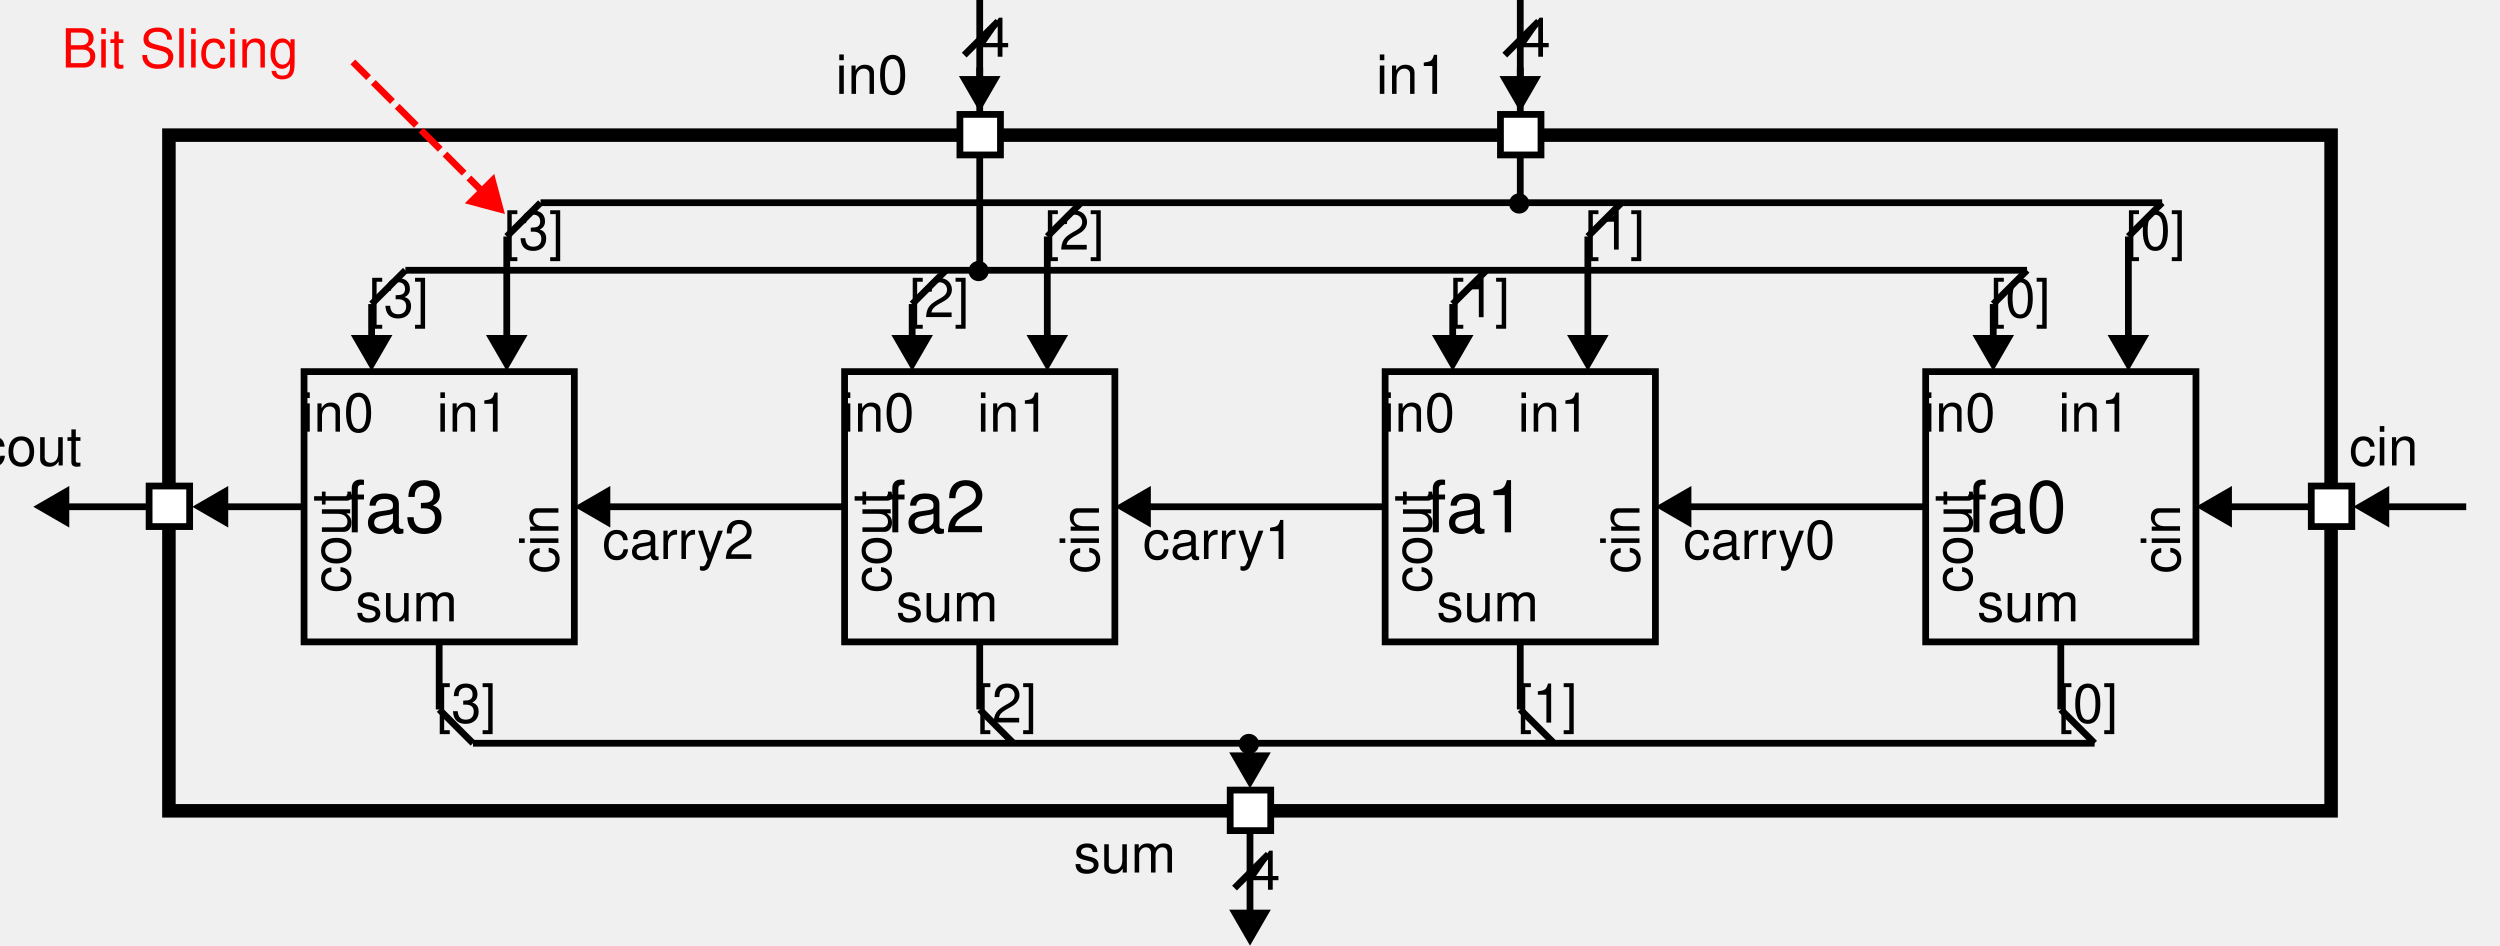
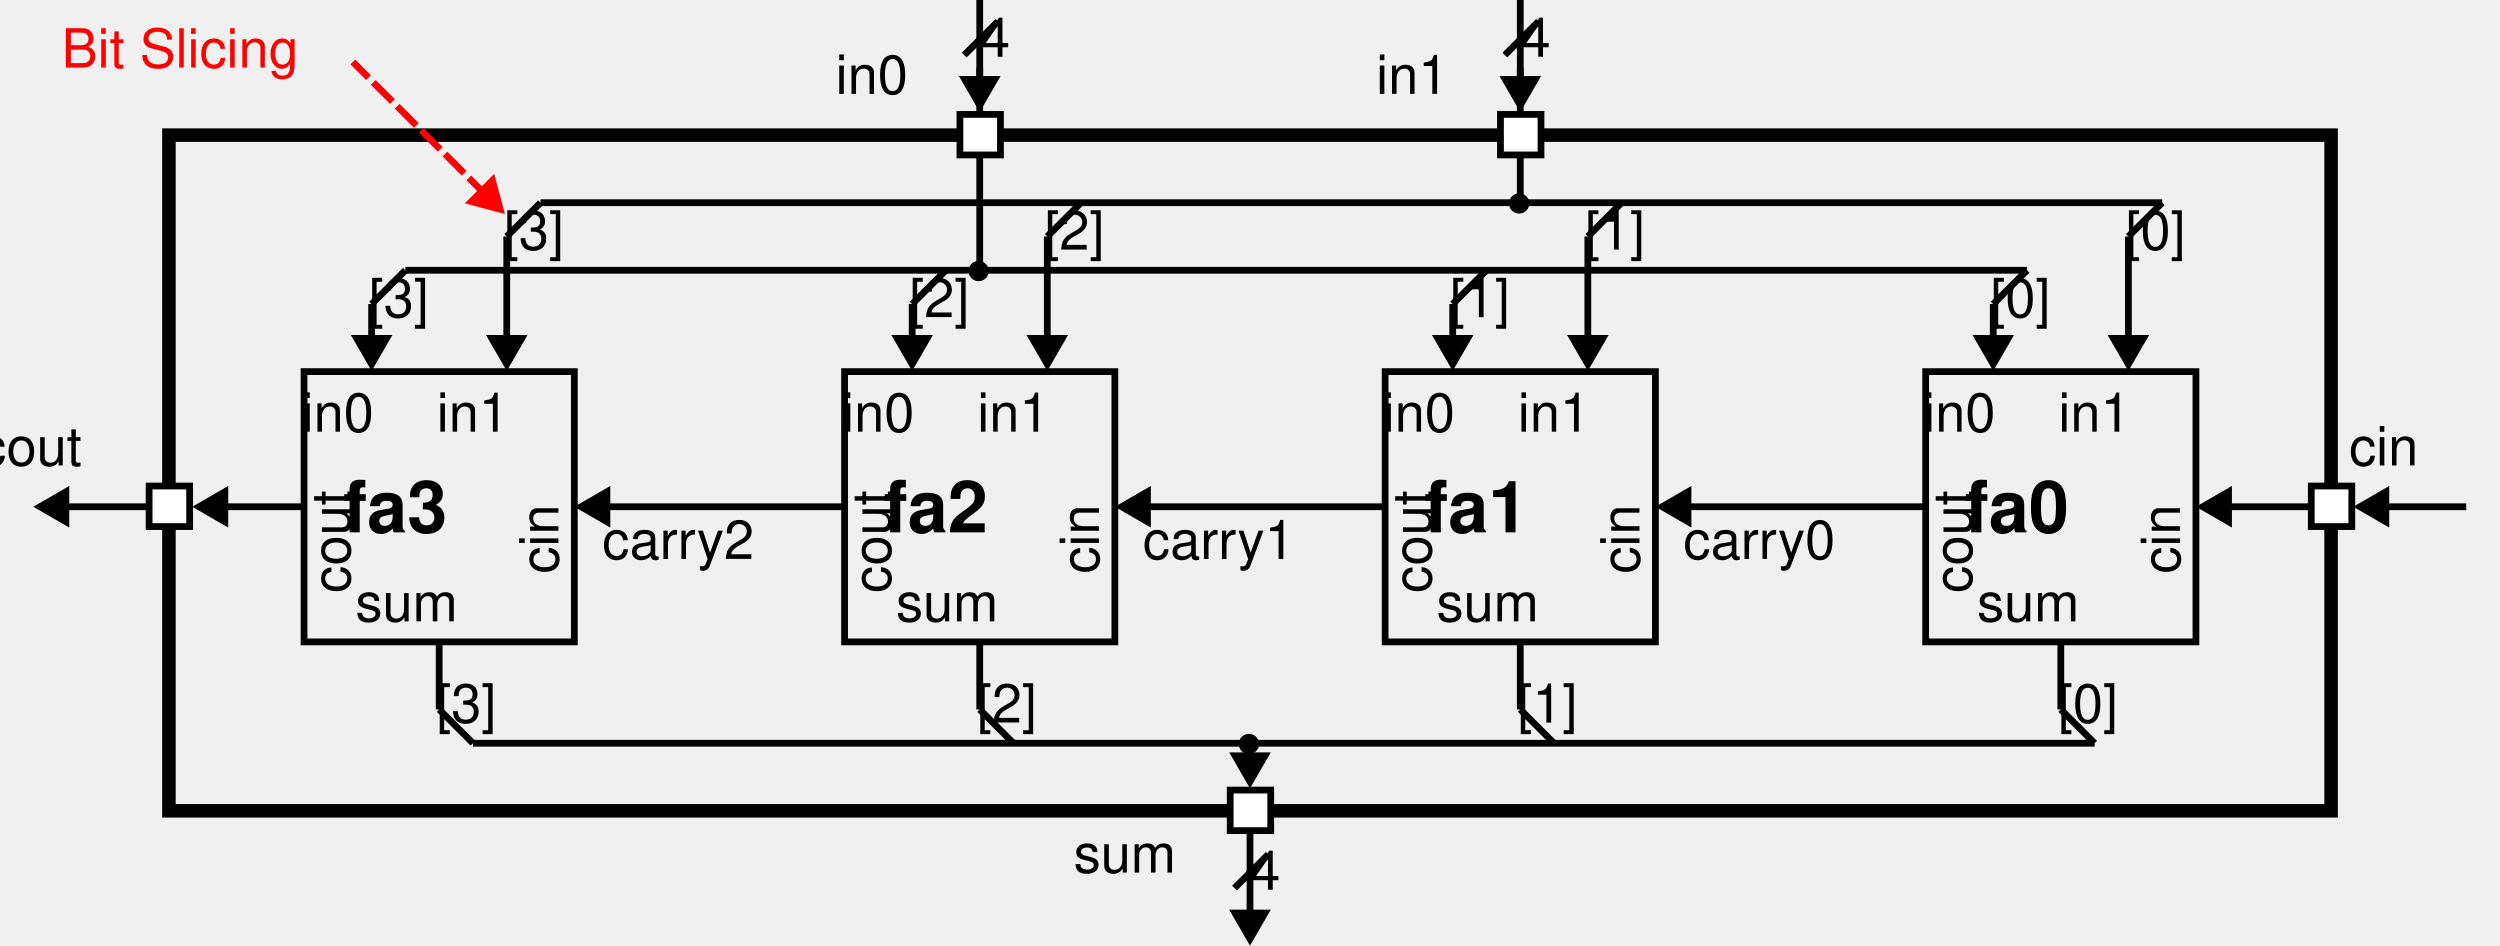
<svg xmlns="http://www.w3.org/2000/svg" width="370" height="140" id="svg2" version="1.0" viewBox="0 0 370 140">
  <defs id="defs4">
    <marker style="overflow:visible" id="marker1954" refX="0" refY="0" orient="auto-start-reverse" markerWidth="5.324" markerHeight="6.155" viewBox="0 0 5.324 6.155" preserveAspectRatio="xMidYMid">
      <path transform="scale(0.5)" style="fill:context-stroke;fill-rule:evenodd;stroke:context-stroke;stroke-width:1pt" d="M 5.77,0 -2.88,5 V -5 Z" id="path1952" />
    </marker>
    <marker style="overflow:visible" id="marker1680" refX="0" refY="0" orient="auto-start-reverse" markerWidth="5.324" markerHeight="6.155" viewBox="0 0 5.324 6.155" preserveAspectRatio="xMidYMid">
      <path transform="scale(0.5)" style="fill:context-stroke;fill-rule:evenodd;stroke:context-stroke;stroke-width:1pt" d="M 5.77,0 -2.88,5 V -5 Z" id="path1678" />
    </marker>
    <marker style="overflow:visible" id="TriangleOutL" refX="0" refY="0" orient="auto">
      <path transform="scale(0.8)" style="fill-rule:evenodd;stroke:#000000;stroke-width:1pt;marker-start:none" d="M 5.77,0 -2.88,5 V -5 Z" id="path3657" />
    </marker>
    <marker style="overflow:visible" id="TriangleOutLw" refX="0" refY="0" orient="auto">
      <path transform="scale(0.8)" style="fill:#ff0000;fill-rule:evenodd;stroke:#ff0000;stroke-width:1pt;marker-start:none" d="M 5.77,0 -2.88,5 V -5 Z" id="path4295" />
    </marker>
    <marker style="overflow:visible" id="TriangleStart" refX="0" refY="0" orient="auto-start-reverse" markerWidth="5.324" markerHeight="6.155" viewBox="0 0 5.324 6.155" preserveAspectRatio="xMidYMid">
      <path transform="scale(0.5)" style="fill:context-stroke;fill-rule:evenodd;stroke:context-stroke;stroke-width:1pt" d="M 5.77,0 -2.88,5 V -5 Z" id="path135" />
    </marker>
    <marker style="overflow:visible" id="marker10535" refX="0" refY="0" orient="auto-start-reverse" markerWidth="5.324" markerHeight="6.155" viewBox="0 0 5.324 6.155" preserveAspectRatio="xMidYMid">
      <path transform="scale(0.5)" style="fill:context-stroke;fill-rule:evenodd;stroke:context-stroke;stroke-width:1pt" d="M 5.77,0 -2.88,5 V -5 Z" id="path10533" />
    </marker>
  </defs>
  <g transform="translate(-49,-659)" id="layer1">
    <rect style="display:inline;fill:none;stroke:#000000;stroke-linecap:butt" id="rect5862" width="40" height="40" x="94" y="714" />
    <text xml:space="preserve" style="font-style:normal;font-variant:normal;font-weight:normal;font-stretch:normal;font-size:10.667px;line-height:1;font-family:Palatino;-inkscape-font-specification:Palatino;text-align:center;text-anchor:middle;display:inline;fill:none;stroke:#000000;stroke-linecap:butt" x="114.159" y="737.779" id="text5888">
-       <tspan x="114.159" y="737.779" style="font-style:normal;font-variant:normal;font-weight:normal;font-stretch:normal;font-size:10.667px;font-family:Helvetica;-inkscape-font-specification:Helvetica;fill:#000000;stroke:none" id="tspan5886">fa3</tspan>
+       <tspan x="114.159" y="737.779" style="font-style:normal;font-variant:normal;font-weight:bold;font-stretch:normal;font-size:10.667px;font-family:Helvetica;-inkscape-font-specification:Helvetica;fill:#000000;stroke:none" id="tspan5886">fa3</tspan>
    </text>
    <path style="display:inline;fill:none;stroke:#000000;stroke-linecap:butt;marker-end:url(#marker10535)" d="M 394,734 H 377.551" id="path5890" />
    <path style="display:inline;fill:none;stroke:#000000;stroke-linecap:butt;marker-end:url(#marker10535)" d="M 173.872,734 H 137.551" id="path5914" />
    <path style="display:inline;fill:none;stroke:#000000;stroke-linecap:butt;marker-end:url(#marker10535)" d="M 253.872,734 H 217.551" id="path5916" />
    <path style="display:inline;fill:none;stroke:#000000;stroke-linecap:butt;marker-end:url(#marker10535)" d="M 333.872,734 H 297.551" id="path5918" />
    <path style="display:inline;fill:none;stroke:#000000;stroke-linecap:butt;marker-end:url(#marker10535)" d="M 93.872,734 H 81.005" id="path5920" />
    <path style="display:inline;fill:none;stroke:#000000;stroke-linecap:butt;marker-end:url(#TriangleStart)" d="m 184,704 v 6.351" id="path5928" />
    <path style="display:inline;fill:none;stroke:#000000;stroke-linecap:butt;marker-end:url(#TriangleStart)" d="m 204,694 v 16.351" id="path5930" />
    <path style="display:inline;fill:none;stroke:#000000;stroke-linecap:butt;marker-end:url(#TriangleStart)" d="m 124,694 v 16.351" id="path5944" />
    <path style="display:inline;fill:none;stroke:#000000;stroke-linecap:butt;marker-end:url(#TriangleStart)" d="m 104,704 v 6.351" id="path5952" />
    <path style="display:inline;fill:none;stroke:#000000;stroke-linecap:butt;marker-end:url(#TriangleStart)" d="m 344,704 v 6.351" id="path5960" />
    <path style="display:inline;fill:none;stroke:#000000;stroke-linecap:butt;marker-end:url(#TriangleStart)" d="m 364,694 v 16.351" id="path5962" />
    <path style="display:inline;fill:none;stroke:#000000;stroke-linecap:butt;marker-end:url(#TriangleStart)" d="m 284,694 v 16.351" id="path5976" />
    <path style="display:inline;fill:none;stroke:#000000;stroke-linecap:butt;marker-end:url(#TriangleStart)" d="m 264,704 v 6.351" id="path5984" />
    <rect style="display:inline;fill:none;stroke:#000000;stroke-width:2;stroke-linecap:butt;stroke-dasharray:none" id="rect3753" width="320" height="100" x="74" y="679" />
    <path style="fill:#ffffff;stroke:#000000" d="M 109,699 H 349" id="path4274" />
    <path style="fill:#ffffff;stroke:#000000" d="M 129,689 H 369" id="path4276" />
    <path style="fill:#ffffff;stroke:#000000" d="m 104,704 5,-5" id="path4374" />
    <path style="fill:#ffffff;stroke:#000000" d="m 184,704 5,-5" id="path4376" />
    <path style="fill:#ffffff;stroke:#000000" d="m 264,704 5,-5" id="path4378" />
    <path style="fill:#ffffff;stroke:#000000" d="m 344,704 5,-5" id="path4380" />
    <path style="fill:#ffffff;stroke:#000000" d="m 124,694 5,-5" id="path4382" />
    <path style="fill:#ffffff;stroke:#000000" d="m 204,694 5,-5" id="path4384" />
    <path style="fill:#ffffff;stroke:#000000" d="m 284,694 5,-5" id="path4386" />
    <path style="fill:#ffffff;stroke:#000000" d="m 364,694 5,-5" id="path4388" />
    <text xml:space="preserve" style="font-style:normal;font-variant:normal;font-weight:normal;font-stretch:normal;font-size:8px;line-height:1;font-family:Palatino;-inkscape-font-specification:Palatino;text-align:center;text-anchor:middle;display:inline;fill:none;stroke:#000000;stroke-linecap:butt" x="103.981" y="722.89" id="text618">
      <tspan x="103.981" y="722.89" style="font-style:normal;font-variant:normal;font-weight:normal;font-stretch:normal;font-size:8px;font-family:Helvetica;-inkscape-font-specification:Helvetica;fill:#000000;stroke:none" id="tspan616">in0</tspan>
    </text>
    <text xml:space="preserve" style="font-style:normal;font-variant:normal;font-weight:normal;font-stretch:normal;font-size:8px;line-height:1;font-family:Palatino;-inkscape-font-specification:Palatino;text-align:center;text-anchor:middle;display:inline;fill:none;stroke:#000000;stroke-linecap:butt" x="123.981" y="722.89" id="text622">
      <tspan x="123.981" y="722.89" style="font-style:normal;font-variant:normal;font-weight:normal;font-stretch:normal;font-size:8px;font-family:Helvetica;-inkscape-font-specification:Helvetica;fill:#000000;stroke:none" id="tspan620">in1</tspan>
    </text>
    <text xml:space="preserve" style="font-style:normal;font-variant:normal;font-weight:normal;font-stretch:normal;font-size:8px;line-height:1;font-family:Palatino;-inkscape-font-specification:Palatino;text-align:center;text-anchor:middle;display:inline;fill:none;stroke:#000000;stroke-linecap:butt" x="-733.775" y="131.643" id="text626" transform="rotate(-90)">
      <tspan x="-733.775" y="131.643" style="font-style:normal;font-variant:normal;font-weight:normal;font-stretch:normal;font-size:8px;font-family:Helvetica;-inkscape-font-specification:Helvetica;fill:#000000;stroke:none" id="tspan624">cin</tspan>
    </text>
    <text xml:space="preserve" style="font-style:normal;font-variant:normal;font-weight:normal;font-stretch:normal;font-size:8px;line-height:1;font-family:Palatino;-inkscape-font-specification:Palatino;text-align:center;text-anchor:middle;display:inline;fill:none;stroke:#000000;stroke-linecap:butt" x="-734.152" y="100.829" id="text630" transform="rotate(-90)">
      <tspan x="-734.152" y="100.829" style="font-style:normal;font-variant:normal;font-weight:normal;font-stretch:normal;font-size:8px;font-family:Helvetica;-inkscape-font-specification:Helvetica;fill:#000000;stroke:none" id="tspan628">cout</tspan>
    </text>
    <text xml:space="preserve" style="font-style:normal;font-variant:normal;font-weight:normal;font-stretch:normal;font-size:8px;line-height:1;font-family:Palatino;-inkscape-font-specification:Palatino;text-align:center;text-anchor:middle;display:inline;fill:none;stroke:#000000;stroke-linecap:butt" x="114.174" y="750.958" id="text634">
      <tspan x="114.174" y="750.958" style="font-style:normal;font-variant:normal;font-weight:normal;font-stretch:normal;font-size:8px;font-family:Helvetica;-inkscape-font-specification:Helvetica;fill:#000000;stroke:none" id="tspan632">sum</tspan>
    </text>
    <text xml:space="preserve" style="font-style:normal;font-variant:normal;font-weight:normal;font-stretch:normal;font-size:8px;line-height:1;font-family:Palatino;-inkscape-font-specification:Palatino;text-align:center;text-anchor:middle;display:inline;fill:none;stroke:#000000;stroke-linecap:butt" x="154.367" y="741.73" id="text638">
      <tspan x="154.367" y="741.73" style="font-style:normal;font-variant:normal;font-weight:normal;font-stretch:normal;font-size:8px;font-family:Helvetica;-inkscape-font-specification:Helvetica;fill:#000000;stroke:none" id="tspan636">carry2</tspan>
    </text>
    <rect style="display:inline;fill:none;stroke:#000000;stroke-linecap:butt" id="rect706" width="40" height="40" x="174" y="714" />
    <text xml:space="preserve" style="font-style:normal;font-variant:normal;font-weight:normal;font-stretch:normal;font-size:10.667px;line-height:1;font-family:Palatino;-inkscape-font-specification:Palatino;text-align:center;text-anchor:middle;display:inline;fill:none;stroke:#000000;stroke-linecap:butt" x="194.159" y="737.779" id="text710">
-       <tspan x="194.159" y="737.779" style="font-style:normal;font-variant:normal;font-weight:normal;font-stretch:normal;font-size:10.667px;font-family:Helvetica;-inkscape-font-specification:Helvetica;fill:#000000;stroke:none" id="tspan708">fa2</tspan>
+       <tspan x="194.159" y="737.779" style="font-style:normal;font-variant:normal;font-weight:bold;font-stretch:normal;font-size:10.667px;font-family:Helvetica;-inkscape-font-specification:Helvetica;fill:#000000;stroke:none" id="tspan708">fa2</tspan>
    </text>
    <text xml:space="preserve" style="font-style:normal;font-variant:normal;font-weight:normal;font-stretch:normal;font-size:8px;line-height:1;font-family:Palatino;-inkscape-font-specification:Palatino;text-align:center;text-anchor:middle;display:inline;fill:none;stroke:#000000;stroke-linecap:butt" x="183.981" y="722.89" id="text714">
      <tspan x="183.981" y="722.89" style="font-style:normal;font-variant:normal;font-weight:normal;font-stretch:normal;font-size:8px;font-family:Helvetica;-inkscape-font-specification:Helvetica;fill:#000000;stroke:none" id="tspan712">in0</tspan>
    </text>
    <text xml:space="preserve" style="font-style:normal;font-variant:normal;font-weight:normal;font-stretch:normal;font-size:8px;line-height:1;font-family:Palatino;-inkscape-font-specification:Palatino;text-align:center;text-anchor:middle;display:inline;fill:none;stroke:#000000;stroke-linecap:butt" x="203.981" y="722.89" id="text718">
      <tspan x="203.981" y="722.89" style="font-style:normal;font-variant:normal;font-weight:normal;font-stretch:normal;font-size:8px;font-family:Helvetica;-inkscape-font-specification:Helvetica;fill:#000000;stroke:none" id="tspan716">in1</tspan>
    </text>
    <text xml:space="preserve" style="font-style:normal;font-variant:normal;font-weight:normal;font-stretch:normal;font-size:8px;line-height:1;font-family:Palatino;-inkscape-font-specification:Palatino;text-align:center;text-anchor:middle;display:inline;fill:none;stroke:#000000;stroke-linecap:butt" x="-733.775" y="211.643" id="text722" transform="rotate(-90)">
      <tspan x="-733.775" y="211.643" style="font-style:normal;font-variant:normal;font-weight:normal;font-stretch:normal;font-size:8px;font-family:Helvetica;-inkscape-font-specification:Helvetica;fill:#000000;stroke:none" id="tspan720">cin</tspan>
    </text>
    <text xml:space="preserve" style="font-style:normal;font-variant:normal;font-weight:normal;font-stretch:normal;font-size:8px;line-height:1;font-family:Palatino;-inkscape-font-specification:Palatino;text-align:center;text-anchor:middle;display:inline;fill:none;stroke:#000000;stroke-linecap:butt" x="-734.152" y="180.829" id="text726" transform="rotate(-90)">
      <tspan x="-734.152" y="180.829" style="font-style:normal;font-variant:normal;font-weight:normal;font-stretch:normal;font-size:8px;font-family:Helvetica;-inkscape-font-specification:Helvetica;fill:#000000;stroke:none" id="tspan724">cout</tspan>
    </text>
    <text xml:space="preserve" style="font-style:normal;font-variant:normal;font-weight:normal;font-stretch:normal;font-size:8px;line-height:1;font-family:Palatino;-inkscape-font-specification:Palatino;text-align:center;text-anchor:middle;display:inline;fill:none;stroke:#000000;stroke-linecap:butt" x="194.174" y="750.958" id="text730">
      <tspan x="194.174" y="750.958" style="font-style:normal;font-variant:normal;font-weight:normal;font-stretch:normal;font-size:8px;font-family:Helvetica;-inkscape-font-specification:Helvetica;fill:#000000;stroke:none" id="tspan728">sum</tspan>
    </text>
    <rect style="display:inline;fill:none;stroke:#000000;stroke-linecap:butt" id="rect732" width="40" height="40" x="254" y="714" />
    <text xml:space="preserve" style="font-style:normal;font-variant:normal;font-weight:normal;font-stretch:normal;font-size:10.667px;line-height:1;font-family:Palatino;-inkscape-font-specification:Palatino;text-align:center;text-anchor:middle;display:inline;fill:none;stroke:#000000;stroke-linecap:butt" x="274.159" y="737.779" id="text736">
-       <tspan x="274.159" y="737.779" style="font-style:normal;font-variant:normal;font-weight:normal;font-stretch:normal;font-size:10.667px;font-family:Helvetica;-inkscape-font-specification:Helvetica;fill:#000000;stroke:none" id="tspan734">fa1</tspan>
+       <tspan x="274.159" y="737.779" style="font-style:normal;font-variant:normal;font-weight:bold;font-stretch:normal;font-size:10.667px;font-family:Helvetica;-inkscape-font-specification:Helvetica;fill:#000000;stroke:none" id="tspan734">fa1</tspan>
    </text>
    <text xml:space="preserve" style="font-style:normal;font-variant:normal;font-weight:normal;font-stretch:normal;font-size:8px;line-height:1;font-family:Palatino;-inkscape-font-specification:Palatino;text-align:center;text-anchor:middle;display:inline;fill:none;stroke:#000000;stroke-linecap:butt" x="263.981" y="722.89" id="text740">
      <tspan x="263.981" y="722.89" style="font-style:normal;font-variant:normal;font-weight:normal;font-stretch:normal;font-size:8px;font-family:Helvetica;-inkscape-font-specification:Helvetica;fill:#000000;stroke:none" id="tspan738">in0</tspan>
    </text>
    <text xml:space="preserve" style="font-style:normal;font-variant:normal;font-weight:normal;font-stretch:normal;font-size:8px;line-height:1;font-family:Palatino;-inkscape-font-specification:Palatino;text-align:center;text-anchor:middle;display:inline;fill:none;stroke:#000000;stroke-linecap:butt" x="283.981" y="722.89" id="text744">
      <tspan x="283.981" y="722.89" style="font-style:normal;font-variant:normal;font-weight:normal;font-stretch:normal;font-size:8px;font-family:Helvetica;-inkscape-font-specification:Helvetica;fill:#000000;stroke:none" id="tspan742">in1</tspan>
    </text>
    <text xml:space="preserve" style="font-style:normal;font-variant:normal;font-weight:normal;font-stretch:normal;font-size:8px;line-height:1;font-family:Palatino;-inkscape-font-specification:Palatino;text-align:center;text-anchor:middle;display:inline;fill:none;stroke:#000000;stroke-linecap:butt" x="-733.775" y="291.643" id="text748" transform="rotate(-90)">
      <tspan x="-733.775" y="291.643" style="font-style:normal;font-variant:normal;font-weight:normal;font-stretch:normal;font-size:8px;font-family:Helvetica;-inkscape-font-specification:Helvetica;fill:#000000;stroke:none" id="tspan746">cin</tspan>
    </text>
    <text xml:space="preserve" style="font-style:normal;font-variant:normal;font-weight:normal;font-stretch:normal;font-size:8px;line-height:1;font-family:Palatino;-inkscape-font-specification:Palatino;text-align:center;text-anchor:middle;display:inline;fill:none;stroke:#000000;stroke-linecap:butt" x="-734.152" y="260.829" id="text752" transform="rotate(-90)">
      <tspan x="-734.152" y="260.829" style="font-style:normal;font-variant:normal;font-weight:normal;font-stretch:normal;font-size:8px;font-family:Helvetica;-inkscape-font-specification:Helvetica;fill:#000000;stroke:none" id="tspan750">cout</tspan>
    </text>
    <text xml:space="preserve" style="font-style:normal;font-variant:normal;font-weight:normal;font-stretch:normal;font-size:8px;line-height:1;font-family:Palatino;-inkscape-font-specification:Palatino;text-align:center;text-anchor:middle;display:inline;fill:none;stroke:#000000;stroke-linecap:butt" x="274.174" y="750.958" id="text756">
      <tspan x="274.174" y="750.958" style="font-style:normal;font-variant:normal;font-weight:normal;font-stretch:normal;font-size:8px;font-family:Helvetica;-inkscape-font-specification:Helvetica;fill:#000000;stroke:none" id="tspan754">sum</tspan>
    </text>
    <rect style="display:inline;fill:none;stroke:#000000;stroke-linecap:butt" id="rect758" width="40" height="40" x="334" y="714" />
    <text xml:space="preserve" style="font-style:normal;font-variant:normal;font-weight:normal;font-stretch:normal;font-size:10.667px;line-height:1;font-family:Palatino;-inkscape-font-specification:Palatino;text-align:center;text-anchor:middle;display:inline;fill:none;stroke:#000000;stroke-linecap:butt" x="354.159" y="737.779" id="text762">
-       <tspan x="354.159" y="737.779" style="font-style:normal;font-variant:normal;font-weight:normal;font-stretch:normal;font-size:10.667px;font-family:Helvetica;-inkscape-font-specification:Helvetica;fill:#000000;stroke:none" id="tspan760">fa0</tspan>
+       <tspan x="354.159" y="737.779" style="font-style:normal;font-variant:normal;font-weight:bold;font-stretch:normal;font-size:10.667px;font-family:Helvetica;-inkscape-font-specification:Helvetica;fill:#000000;stroke:none" id="tspan760">fa0</tspan>
    </text>
    <text xml:space="preserve" style="font-style:normal;font-variant:normal;font-weight:normal;font-stretch:normal;font-size:8px;line-height:1;font-family:Palatino;-inkscape-font-specification:Palatino;text-align:center;text-anchor:middle;display:inline;fill:none;stroke:#000000;stroke-linecap:butt" x="343.981" y="722.89" id="text766">
      <tspan x="343.981" y="722.89" style="font-style:normal;font-variant:normal;font-weight:normal;font-stretch:normal;font-size:8px;font-family:Helvetica;-inkscape-font-specification:Helvetica;fill:#000000;stroke:none" id="tspan764">in0</tspan>
    </text>
    <text xml:space="preserve" style="font-style:normal;font-variant:normal;font-weight:normal;font-stretch:normal;font-size:8px;line-height:1;font-family:Palatino;-inkscape-font-specification:Palatino;text-align:center;text-anchor:middle;display:inline;fill:none;stroke:#000000;stroke-linecap:butt" x="363.981" y="722.89" id="text770">
      <tspan x="363.981" y="722.89" style="font-style:normal;font-variant:normal;font-weight:normal;font-stretch:normal;font-size:8px;font-family:Helvetica;-inkscape-font-specification:Helvetica;fill:#000000;stroke:none" id="tspan768">in1</tspan>
    </text>
    <text xml:space="preserve" style="font-style:normal;font-variant:normal;font-weight:normal;font-stretch:normal;font-size:8px;line-height:1;font-family:Palatino;-inkscape-font-specification:Palatino;text-align:center;text-anchor:middle;display:inline;fill:none;stroke:#000000;stroke-linecap:butt" x="-733.775" y="371.643" id="text774" transform="rotate(-90)">
      <tspan x="-733.775" y="371.643" style="font-style:normal;font-variant:normal;font-weight:normal;font-stretch:normal;font-size:8px;font-family:Helvetica;-inkscape-font-specification:Helvetica;fill:#000000;stroke:none" id="tspan772">cin</tspan>
    </text>
    <text xml:space="preserve" style="font-style:normal;font-variant:normal;font-weight:normal;font-stretch:normal;font-size:8px;line-height:1;font-family:Palatino;-inkscape-font-specification:Palatino;text-align:center;text-anchor:middle;display:inline;fill:none;stroke:#000000;stroke-linecap:butt" x="-734.152" y="340.829" id="text778" transform="rotate(-90)">
      <tspan x="-734.152" y="340.829" style="font-style:normal;font-variant:normal;font-weight:normal;font-stretch:normal;font-size:8px;font-family:Helvetica;-inkscape-font-specification:Helvetica;fill:#000000;stroke:none" id="tspan776">cout</tspan>
    </text>
    <text xml:space="preserve" style="font-style:normal;font-variant:normal;font-weight:normal;font-stretch:normal;font-size:8px;line-height:1;font-family:Palatino;-inkscape-font-specification:Palatino;text-align:center;text-anchor:middle;display:inline;fill:none;stroke:#000000;stroke-linecap:butt" x="354.174" y="750.958" id="text782">
      <tspan x="354.174" y="750.958" style="font-style:normal;font-variant:normal;font-weight:normal;font-stretch:normal;font-size:8px;font-family:Helvetica;-inkscape-font-specification:Helvetica;fill:#000000;stroke:none" id="tspan780">sum</tspan>
    </text>
    <text xml:space="preserve" style="font-style:normal;font-variant:normal;font-weight:normal;font-stretch:normal;font-size:8px;line-height:1;font-family:Palatino;-inkscape-font-specification:Palatino;text-align:center;text-anchor:middle;display:inline;fill:none;stroke:#000000;stroke-linecap:butt" x="234.367" y="741.73" id="text786">
      <tspan x="234.367" y="741.73" style="font-style:normal;font-variant:normal;font-weight:normal;font-stretch:normal;font-size:8px;font-family:Helvetica;-inkscape-font-specification:Helvetica;fill:#000000;stroke:none" id="tspan784">carry1</tspan>
    </text>
    <text xml:space="preserve" style="font-style:normal;font-variant:normal;font-weight:normal;font-stretch:normal;font-size:8px;line-height:1;font-family:Palatino;-inkscape-font-specification:Palatino;text-align:center;text-anchor:middle;display:inline;fill:none;stroke:#000000;stroke-linecap:butt" x="314.367" y="741.73" id="text790">
      <tspan x="314.367" y="741.73" style="font-style:normal;font-variant:normal;font-weight:normal;font-stretch:normal;font-size:8px;font-family:Helvetica;-inkscape-font-specification:Helvetica;fill:#000000;stroke:none" id="tspan788">carry0</tspan>
    </text>
    <text xml:space="preserve" style="font-style:normal;font-variant:normal;font-weight:normal;font-stretch:normal;font-size:8px;line-height:1;font-family:Palatino;-inkscape-font-specification:Palatino;text-align:center;text-anchor:middle;display:inline;fill:none;stroke:#000000;stroke-linecap:butt" x="183.015" y="672.89" id="text794">
      <tspan x="183.015" y="672.89" style="font-style:normal;font-variant:normal;font-weight:normal;font-stretch:normal;font-size:8px;font-family:Helvetica;-inkscape-font-specification:Helvetica;fill:#000000;stroke:none" id="tspan792">in0</tspan>
    </text>
    <path style="display:inline;fill:none;stroke:#000000;stroke-linecap:butt" d="m 194,669 v 30" id="path796" />
    <rect style="fill:#ffffff;stroke:#000000;stroke-width:1" id="rect3867" width="6" height="6" x="191.068" y="675.932" />
    <text xml:space="preserve" style="font-style:normal;font-variant:normal;font-weight:normal;font-stretch:normal;font-size:8px;line-height:1;font-family:Palatino;-inkscape-font-specification:Palatino;text-align:center;text-anchor:middle;display:inline;fill:none;stroke:#000000;stroke-linecap:butt" x="263.015" y="672.89" id="text1532">
      <tspan x="263.015" y="672.89" style="font-style:normal;font-variant:normal;font-weight:normal;font-stretch:normal;font-size:8px;font-family:Helvetica;-inkscape-font-specification:Helvetica;fill:#000000;stroke:none" id="tspan1530">in1</tspan>
    </text>
    <path style="display:inline;fill:none;stroke:#000000;stroke-linecap:butt" d="m 274,669 v 20" id="path1534" />
    <rect style="fill:#ffffff;stroke:#000000;stroke-width:1" id="rect1536" width="6" height="6" x="271.068" y="675.932" />
    <rect style="fill:#ffffff;stroke:#000000;stroke-width:1" id="rect1548" width="6" height="6" x="71.068" y="730.932" />
    <rect style="fill:#ffffff;stroke:#000000;stroke-width:1" id="rect646" width="6" height="6" x="391.068" y="730.932" />
    <text xml:space="preserve" style="font-style:normal;font-variant:normal;font-weight:normal;font-stretch:normal;font-size:8px;line-height:1;font-family:Palatino;-inkscape-font-specification:Palatino;text-align:center;text-anchor:middle;display:inline;fill:none;stroke:#000000;stroke-linecap:butt" x="58.506" y="727.89" id="text650">
      <tspan x="58.506" y="727.89" style="font-style:normal;font-variant:normal;font-weight:normal;font-stretch:normal;font-size:8px;font-family:Helvetica;-inkscape-font-specification:Helvetica;fill:#000000;stroke:none" id="tspan648">cout</tspan>
    </text>
    <text xml:space="preserve" style="font-style:normal;font-variant:normal;font-weight:normal;font-stretch:normal;font-size:8px;line-height:1;font-family:Palatino;-inkscape-font-specification:Palatino;text-align:center;text-anchor:middle;display:inline;fill:none;stroke:#000000;stroke-linecap:butt" x="406.787" y="727.89" id="text757">
      <tspan x="406.787" y="727.89" style="font-style:normal;font-variant:normal;font-weight:normal;font-stretch:normal;font-size:8px;font-family:Helvetica;-inkscape-font-specification:Helvetica;fill:#000000;stroke:none" id="tspan755">cin</tspan>
    </text>
    <path style="fill:#ffffff;stroke:#000000" d="M 119,769 H 359" id="path899" />
    <path style="display:inline;fill:none;stroke:#000000;stroke-linecap:butt" d="m 194,754 v 10" id="path901" />
    <path style="display:inline;fill:none;stroke:#000000;stroke-linecap:butt" d="m 114,754 v 10" id="path903" />
    <path style="display:inline;fill:none;stroke:#000000;stroke-linecap:butt" d="m 354,754 v 10" id="path905" />
    <path style="display:inline;fill:none;stroke:#000000;stroke-linecap:butt" d="m 274,754 v 10" id="path907" />
    <path style="display:inline;fill:none;stroke:#000000;stroke-linecap:butt;marker-end:url(#marker1680)" d="m 234,769 v 3.125" id="path1788" />
    <path style="display:inline;fill:none;stroke:#000000;stroke-linecap:butt;marker-end:url(#marker1680)" d="m 194,659 v 13.036" id="path2604" />
    <path style="fill:#ffffff;stroke:#000000" d="m 191.705,667.156 5,-5" id="path2606" />
    <text xml:space="preserve" style="font-style:normal;font-variant:normal;font-weight:normal;font-stretch:normal;font-size:8px;line-height:1;font-family:Palatino;-inkscape-font-specification:Palatino;text-align:center;text-anchor:middle;display:inline;fill:none;stroke:#000000;stroke-linecap:butt" x="201.276" y="667.399" id="text2610">
      <tspan x="201.276" y="667.399" style="font-style:normal;font-variant:normal;font-weight:normal;font-stretch:normal;font-size:8px;font-family:Helvetica;-inkscape-font-specification:Helvetica;fill:#000000;stroke:none" id="tspan2608">4</tspan>
    </text>
    <path style="display:inline;fill:none;stroke:#000000;stroke-linecap:butt;marker-end:url(#marker1680)" d="m 274,659 v 13.036" id="path2618" />
    <path style="fill:#ffffff;stroke:#000000" d="m 271.705,667.156 5,-5" id="path2620" />
    <text xml:space="preserve" style="font-style:normal;font-variant:normal;font-weight:normal;font-stretch:normal;font-size:8px;line-height:1;font-family:Palatino;-inkscape-font-specification:Palatino;text-align:center;text-anchor:middle;display:inline;fill:none;stroke:#000000;stroke-linecap:butt" x="281.276" y="667.399" id="text2624">
      <tspan x="281.276" y="667.399" style="font-style:normal;font-variant:normal;font-weight:normal;font-stretch:normal;font-size:8px;font-family:Helvetica;-inkscape-font-specification:Helvetica;fill:#000000;stroke:none" id="tspan2622">4</tspan>
    </text>
    <path style="fill:#ffffff;stroke:#000000" d="m 114,764 5,5" id="path2638" />
    <path style="fill:#ffffff;stroke:#000000" d="m 194,764 5,5" id="path2705" />
    <path style="fill:#ffffff;stroke:#000000" d="m 274,764 5,5" id="path2707" />
    <path style="fill:#ffffff;stroke:#000000" d="m 354,764 5,5" id="path2709" />
    <path style="display:inline;fill:none;stroke:#000000;stroke-linecap:butt;marker-end:url(#marker1680)" d="m 234,779 v 16.406" id="path2725" />
    <text xml:space="preserve" style="font-style:normal;font-variant:normal;font-weight:normal;font-stretch:normal;font-size:8px;line-height:1;font-family:Palatino;-inkscape-font-specification:Palatino;text-align:center;text-anchor:middle;display:inline;fill:none;stroke:#000000;stroke-linecap:butt" x="220.47" y="788.135" id="text2739">
      <tspan x="220.47" y="788.135" style="font-style:normal;font-variant:normal;font-weight:normal;font-stretch:normal;font-size:8px;font-family:Helvetica;-inkscape-font-specification:Helvetica;fill:#000000;stroke:none" id="tspan2737">sum</tspan>
    </text>
    <path style="fill:#ffffff;stroke:#000000" d="m 231.705,790.438 5,-5" id="path2741" />
    <text xml:space="preserve" style="font-style:normal;font-variant:normal;font-weight:normal;font-stretch:normal;font-size:8px;line-height:1;font-family:Palatino;-inkscape-font-specification:Palatino;text-align:center;text-anchor:middle;display:inline;fill:none;stroke:#000000;stroke-linecap:butt" x="241.276" y="790.68" id="text2745">
      <tspan x="241.276" y="790.68" style="font-style:normal;font-variant:normal;font-weight:normal;font-stretch:normal;font-size:8px;font-family:Helvetica;-inkscape-font-specification:Helvetica;fill:#000000;stroke:none" id="tspan2743">4</tspan>
    </text>
    <rect style="fill:#ffffff;stroke:#000000;stroke-width:1" id="rect763" width="6" height="6" x="231.068" y="775.932" />
    <path style="display:inline;fill:none;stroke:#000000;stroke-linecap:butt;marker-end:url(#marker10535)" d="M 414,734 H 400.832" id="path2751" />
    <path style="display:inline;fill:none;stroke:#000000;stroke-linecap:butt;marker-end:url(#marker10535)" d="M 70.836,734 H 57.479" id="path2757" />
    <text xml:space="preserve" style="font-style:normal;font-variant:normal;font-weight:normal;font-stretch:normal;font-size:8px;line-height:1;font-family:Palatino;-inkscape-font-specification:Palatino;text-align:center;text-anchor:middle;display:inline;fill:none;stroke:#000000;stroke-linecap:butt" x="133.015" y="695.947" id="text717">
      <tspan x="133.015" y="695.947" style="font-style:normal;font-variant:normal;font-weight:normal;font-stretch:normal;font-size:8px;font-family:Helvetica;-inkscape-font-specification:Helvetica;fill:#000000;stroke:none" id="tspan715">[3]</tspan>
    </text>
    <text xml:space="preserve" style="font-style:normal;font-variant:normal;font-weight:normal;font-stretch:normal;font-size:8px;line-height:1;font-family:Palatino;-inkscape-font-specification:Palatino;text-align:center;text-anchor:middle;display:inline;fill:none;stroke:#000000;stroke-linecap:butt" x="213.015" y="695.947" id="text721">
      <tspan x="213.015" y="695.947" style="font-style:normal;font-variant:normal;font-weight:normal;font-stretch:normal;font-size:8px;font-family:Helvetica;-inkscape-font-specification:Helvetica;fill:#000000;stroke:none" id="tspan719">[2]</tspan>
    </text>
    <text xml:space="preserve" style="font-style:normal;font-variant:normal;font-weight:normal;font-stretch:normal;font-size:8px;line-height:1;font-family:Palatino;-inkscape-font-specification:Palatino;text-align:center;text-anchor:middle;display:inline;fill:none;stroke:#000000;stroke-linecap:butt" x="293.015" y="695.947" id="text725">
      <tspan x="293.015" y="695.947" style="font-style:normal;font-variant:normal;font-weight:normal;font-stretch:normal;font-size:8px;font-family:Helvetica;-inkscape-font-specification:Helvetica;fill:#000000;stroke:none" id="tspan723">[1]</tspan>
    </text>
    <text xml:space="preserve" style="font-style:normal;font-variant:normal;font-weight:normal;font-stretch:normal;font-size:8px;line-height:1;font-family:Palatino;-inkscape-font-specification:Palatino;text-align:center;text-anchor:middle;display:inline;fill:none;stroke:#000000;stroke-linecap:butt" x="373.015" y="695.947" id="text729">
      <tspan x="373.015" y="695.947" style="font-style:normal;font-variant:normal;font-weight:normal;font-stretch:normal;font-size:8px;font-family:Helvetica;-inkscape-font-specification:Helvetica;fill:#000000;stroke:none" id="tspan727">[0]</tspan>
    </text>
    <text xml:space="preserve" style="font-style:normal;font-variant:normal;font-weight:normal;font-stretch:normal;font-size:8px;line-height:1;font-family:Palatino;-inkscape-font-specification:Palatino;text-align:center;text-anchor:middle;display:inline;fill:none;stroke:#000000;stroke-linecap:butt" x="113.015" y="705.947" id="text733">
      <tspan x="113.015" y="705.947" style="font-style:normal;font-variant:normal;font-weight:normal;font-stretch:normal;font-size:8px;font-family:Helvetica;-inkscape-font-specification:Helvetica;fill:#000000;stroke:none" id="tspan731">[3]</tspan>
    </text>
    <text xml:space="preserve" style="font-style:normal;font-variant:normal;font-weight:normal;font-stretch:normal;font-size:8px;line-height:1;font-family:Palatino;-inkscape-font-specification:Palatino;text-align:center;text-anchor:middle;display:inline;fill:none;stroke:#000000;stroke-linecap:butt" x="193.015" y="705.947" id="text737">
      <tspan x="193.015" y="705.947" style="font-style:normal;font-variant:normal;font-weight:normal;font-stretch:normal;font-size:8px;font-family:Helvetica;-inkscape-font-specification:Helvetica;fill:#000000;stroke:none" id="tspan735">[2]</tspan>
    </text>
    <text xml:space="preserve" style="font-style:normal;font-variant:normal;font-weight:normal;font-stretch:normal;font-size:8px;line-height:1;font-family:Palatino;-inkscape-font-specification:Palatino;text-align:center;text-anchor:middle;display:inline;fill:none;stroke:#000000;stroke-linecap:butt" x="273.015" y="705.947" id="text741">
      <tspan x="273.015" y="705.947" style="font-style:normal;font-variant:normal;font-weight:normal;font-stretch:normal;font-size:8px;font-family:Helvetica;-inkscape-font-specification:Helvetica;fill:#000000;stroke:none" id="tspan739">[1]</tspan>
    </text>
    <text xml:space="preserve" style="font-style:normal;font-variant:normal;font-weight:normal;font-stretch:normal;font-size:8px;line-height:1;font-family:Palatino;-inkscape-font-specification:Palatino;text-align:center;text-anchor:middle;display:inline;fill:none;stroke:#000000;stroke-linecap:butt" x="353.015" y="705.947" id="text745">
      <tspan x="353.015" y="705.947" style="font-style:normal;font-variant:normal;font-weight:normal;font-stretch:normal;font-size:8px;font-family:Helvetica;-inkscape-font-specification:Helvetica;fill:#000000;stroke:none" id="tspan743">[0]</tspan>
    </text>
    <text xml:space="preserve" style="font-style:normal;font-variant:normal;font-weight:normal;font-stretch:normal;font-size:8px;line-height:1;font-family:Palatino;-inkscape-font-specification:Palatino;text-align:center;text-anchor:middle;display:inline;fill:none;stroke:#000000;stroke-linecap:butt" x="123.015" y="765.947" id="text749">
      <tspan x="123.015" y="765.947" style="font-style:normal;font-variant:normal;font-weight:normal;font-stretch:normal;font-size:8px;font-family:Helvetica;-inkscape-font-specification:Helvetica;fill:#000000;stroke:none" id="tspan747">[3]</tspan>
    </text>
    <text xml:space="preserve" style="font-style:normal;font-variant:normal;font-weight:normal;font-stretch:normal;font-size:8px;line-height:1;font-family:Palatino;-inkscape-font-specification:Palatino;text-align:center;text-anchor:middle;display:inline;fill:none;stroke:#000000;stroke-linecap:butt" x="203.015" y="765.947" id="text753">
      <tspan x="203.015" y="765.947" style="font-style:normal;font-variant:normal;font-weight:normal;font-stretch:normal;font-size:8px;font-family:Helvetica;-inkscape-font-specification:Helvetica;fill:#000000;stroke:none" id="tspan751">[2]</tspan>
    </text>
    <text xml:space="preserve" style="font-style:normal;font-variant:normal;font-weight:normal;font-stretch:normal;font-size:8px;line-height:1;font-family:Palatino;-inkscape-font-specification:Palatino;text-align:center;text-anchor:middle;display:inline;fill:none;stroke:#000000;stroke-linecap:butt" x="283.015" y="765.947" id="text758">
      <tspan x="283.015" y="765.947" style="font-style:normal;font-variant:normal;font-weight:normal;font-stretch:normal;font-size:8px;font-family:Helvetica;-inkscape-font-specification:Helvetica;fill:#000000;stroke:none" id="tspan756">[1]</tspan>
    </text>
    <text xml:space="preserve" style="font-style:normal;font-variant:normal;font-weight:normal;font-stretch:normal;font-size:8px;line-height:1;font-family:Palatino;-inkscape-font-specification:Palatino;text-align:center;text-anchor:middle;display:inline;fill:none;stroke:#000000;stroke-linecap:butt" x="363.015" y="765.947" id="text763">
      <tspan x="363.015" y="765.947" style="font-style:normal;font-variant:normal;font-weight:normal;font-stretch:normal;font-size:8px;font-family:Helvetica;-inkscape-font-specification:Helvetica;fill:#000000;stroke:none" id="tspan761">[0]</tspan>
    </text>
    <path style="fill:#ffffff;stroke:#ff0000;stroke-width:1;stroke-dasharray:4, 1;stroke-dashoffset:0;marker-start:url(#marker1954)" d="m 121.221,688.167 -20,-20" id="path983" />
    <text xml:space="preserve" style="font-size:8px;line-height:1;font-family:Helvetica;-inkscape-font-specification:Helvetica;text-align:center;text-anchor:middle;fill:#ff0000;stroke:#ff0000;stroke-width:1;stroke-dasharray:none;stroke-dashoffset:0" x="81.221" y="669" id="text2182">
      <tspan id="tspan2180" x="81.221" y="669" style="fill:#ff0000;stroke:none">Bit Slicing</tspan>
    </text>
    <circle style="fill:#000000;stroke:none;stroke-width:1;stroke-dasharray:none;stroke-dashoffset:0" id="path2338" cx="273.835" cy="689.112" r="1.5" />
    <circle style="fill:#000000;stroke:none;stroke-width:1;stroke-dasharray:none;stroke-dashoffset:0" id="circle2392" cx="193.835" cy="699.112" r="1.5" />
    <circle style="fill:#000000;stroke:none;stroke-width:1;stroke-dasharray:none;stroke-dashoffset:0" id="circle2394" cx="233.835" cy="769.112" r="1.5" />
  </g>
</svg>
